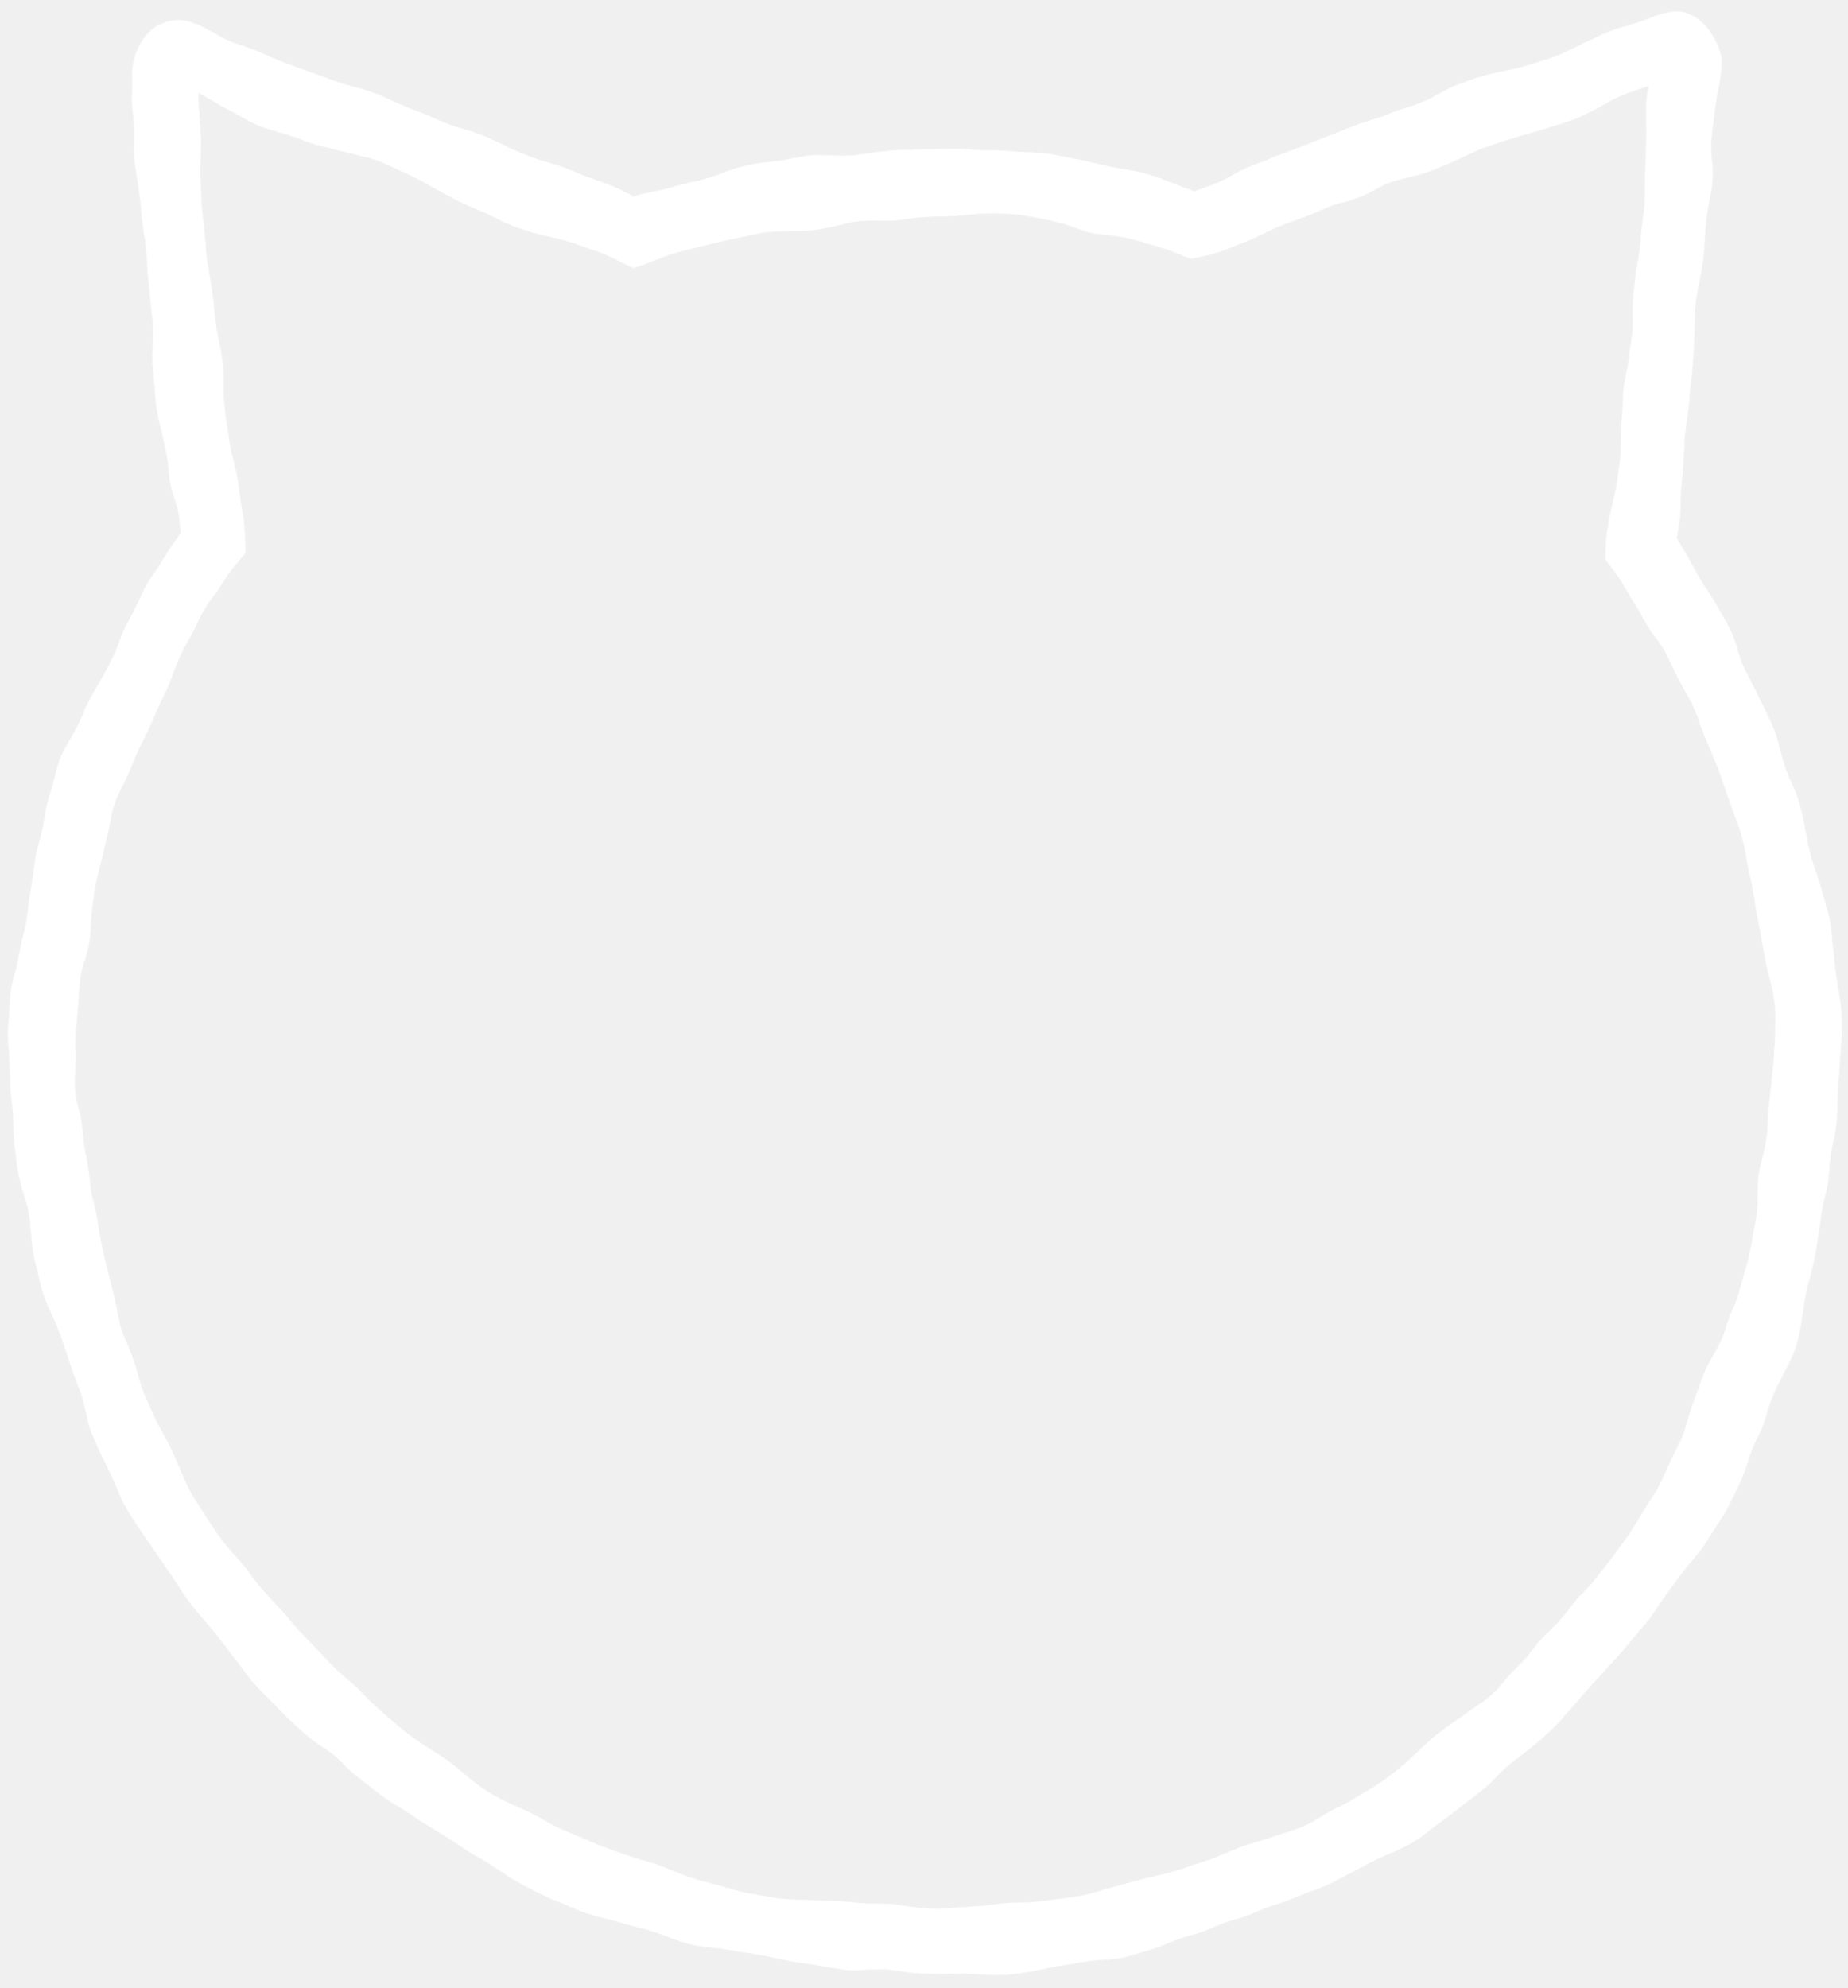
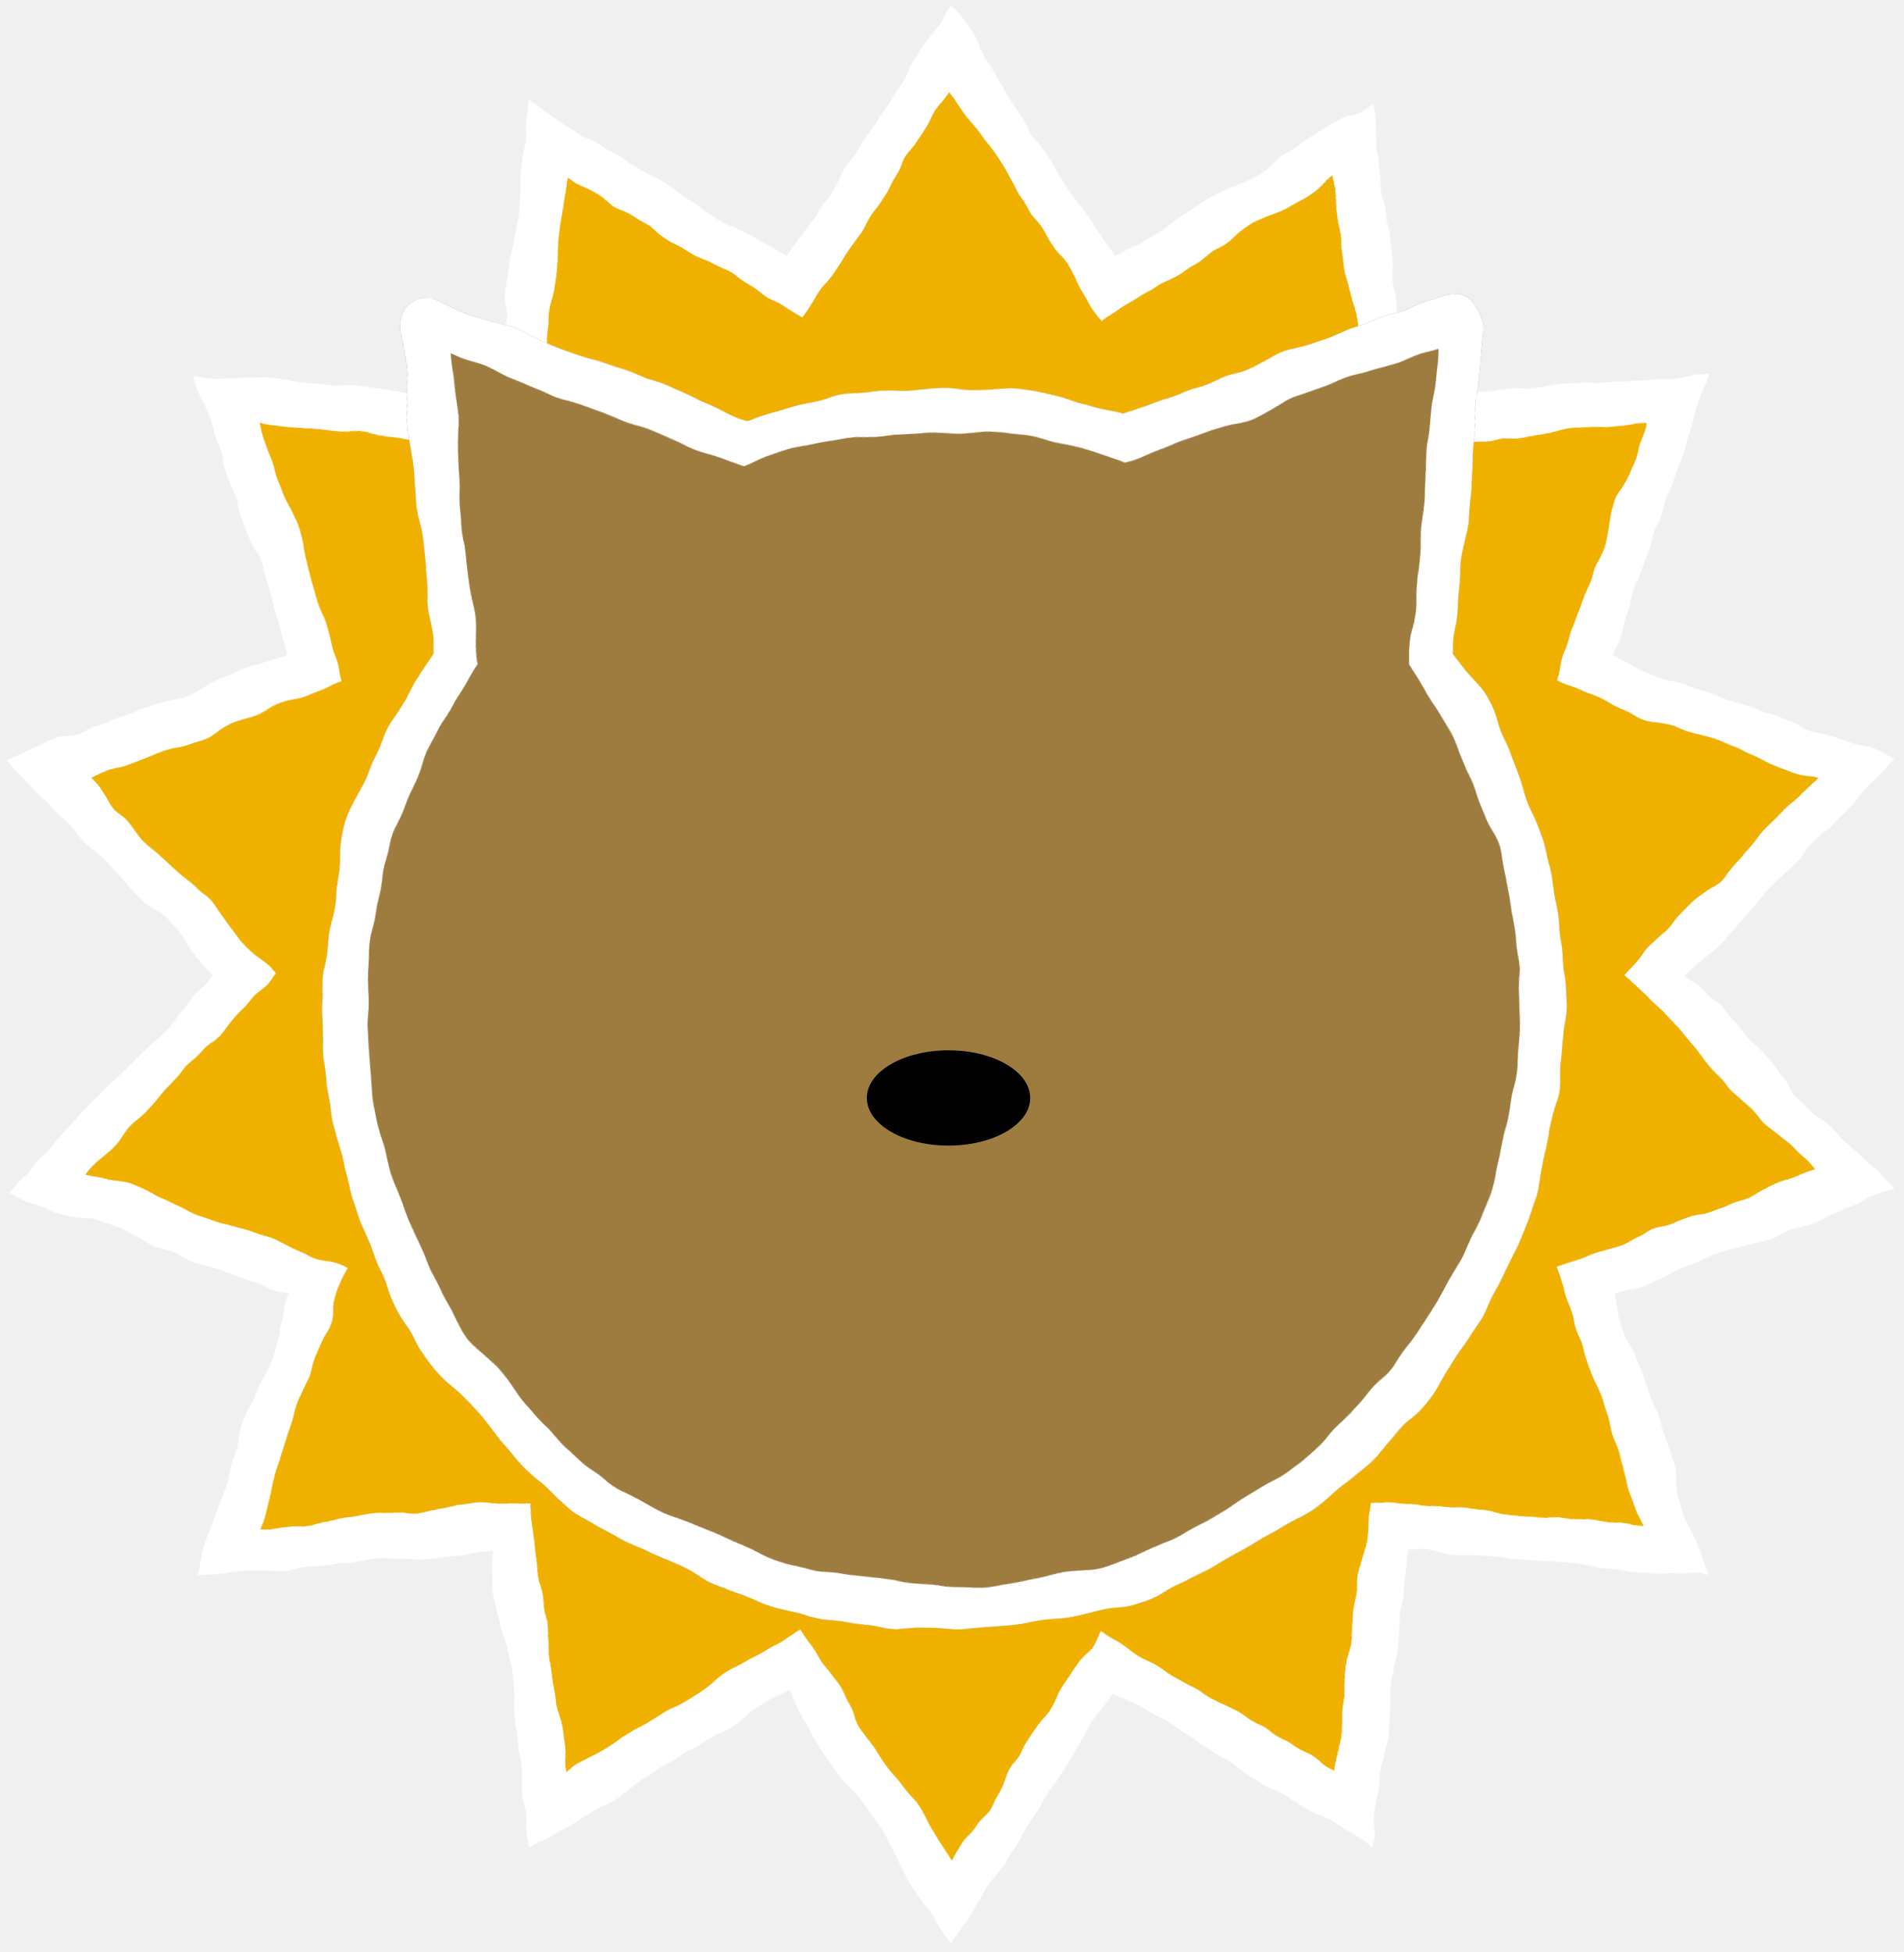
- <svg xmlns="http://www.w3.org/2000/svg" width="647" height="696" viewBox="0 0 647 696" fill="none">
-   <g filter="url(#filter0_g_123_19)">
-     <mask id="path-1-inside-1_123_19" fill="white">
-       <path d="M580.086 5.026C591.131 0.909 602.685 9.745 601.606 21.483L586.142 189.705C621.99 241.344 643 304.061 643 371.686C643 548.141 499.955 691.186 323.5 691.186C147.045 691.186 4 548.141 4 371.686C4 303.681 25.248 240.638 61.466 188.833L44.202 24.858C42.949 12.951 54.738 3.936 65.9 8.265L221.778 68.721C253.73 57.998 287.936 52.186 323.5 52.186C355.881 52.186 387.137 57.004 416.591 65.96L580.086 5.026Z" />
+ <svg xmlns="http://www.w3.org/2000/svg" width="979" height="1004" viewBox="0 0 979 1004" fill="none">
+   <g filter="url(#filter0_g_125_420)">
+     <path d="M489.099 46.075L566.132 164.075L686.733 91.184L704.939 230.921L845.224 217.576L800.997 351.373L933.179 400.217L835.279 501.575L933.179 602.933L800.997 651.777L845.224 785.575L704.939 772.23L686.733 911.967L566.132 839.076L489.099 957.075L412.067 839.076L291.465 911.967L273.26 772.23L132.975 785.575L177.202 651.777L45.02 602.933L142.919 501.575L45.02 400.217L177.202 351.373L132.975 217.576L273.26 230.921L291.465 91.184L412.067 164.075L489.099 46.075Z" fill="#EFB000" />
+     <path d="M498.729 39.789L569.689 148.486L680.785 81.342L695.861 72.23L698.137 89.698L714.907 218.42L844.135 206.127L861.672 204.459L856.142 221.185L815.401 344.436L937.165 389.43L953.689 395.536L941.451 408.206L851.266 501.575L941.451 594.944L953.689 607.614L937.165 613.721L815.401 658.714L856.142 781.966L861.672 798.691L844.135 797.023L714.907 784.729L698.137 913.452L695.861 930.921L680.785 921.809L569.689 854.663L498.729 963.361L489.099 978.112L479.469 963.361L408.509 854.663L297.414 921.809L282.338 930.921L280.061 913.452L263.291 784.729L134.064 797.023L116.527 798.691L122.056 781.966L162.797 658.714L41.034 613.721L24.509 607.614L36.748 594.944L126.931 501.575L36.748 408.206L24.509 395.536L41.034 389.43L162.797 344.436L122.056 221.185L116.527 204.459L134.064 206.127L263.291 218.42L280.061 89.698L282.338 72.23L297.414 81.342L408.509 148.486L479.469 39.789L489.099 25.038L498.729 39.789Z" stroke="white" stroke-width="23" />
+   </g>
+   <g filter="url(#filter1_g_125_420)">
+     <mask id="path-3-inside-1_125_420" fill="white">
+       <path d="M741.842 152.062C752.888 147.945 764.442 156.782 763.363 168.52L747.898 336.741C783.746 388.38 804.756 451.097 804.756 518.722C804.756 695.177 661.711 838.222 485.256 838.222C308.801 838.222 165.756 695.177 165.756 518.722C165.756 450.717 187.004 387.674 223.222 335.87L205.958 171.894C204.705 159.987 216.494 150.972 227.656 155.301L383.535 215.757C415.487 205.034 449.693 199.222 485.256 199.222C517.637 199.222 548.894 204.04 578.347 212.997L741.842 152.062Z" />
    </mask>
-     <path d="M580.086 5.026L572.054 -16.526L572.054 -16.526L580.086 5.026ZM601.606 21.483L624.51 23.588L624.51 23.588L601.606 21.483ZM586.142 189.705L563.238 187.599L562.471 195.94L567.248 202.821L586.142 189.705ZM643 371.686H666V371.686L643 371.686ZM323.5 691.186L323.5 714.186H323.5V691.186ZM4 371.686L-19 371.686V371.686H4ZM61.466 188.833L80.316 202.012L85.239 194.97L84.339 186.425L61.466 188.833ZM44.202 24.858L21.329 27.266L21.329 27.266L44.202 24.858ZM65.9 8.265L74.217 -13.179L74.217 -13.179L65.9 8.265ZM221.778 68.721L213.462 90.165L221.214 93.171L229.096 90.526L221.778 68.721ZM323.5 52.186V29.186H323.5L323.5 52.186ZM416.591 65.96L409.899 87.966L417.338 90.228L424.623 87.512L416.591 65.96ZM580.086 5.026L588.118 26.578C583.285 28.379 578.231 24.513 578.703 19.378L601.606 21.483L624.51 23.588C627.139 -5.024 598.977 -26.56 572.054 -16.526L580.086 5.026ZM601.606 21.483L578.703 19.377L563.238 187.599L586.142 189.705L609.045 191.81L624.51 23.588L601.606 21.483ZM586.142 189.705L567.248 202.821C600.509 250.733 620 308.899 620 371.686L643 371.686L666 371.686C666 299.224 643.471 231.955 605.035 176.589L586.142 189.705ZM643 371.686H620C620 535.438 487.252 668.186 323.5 668.186V691.186V714.186C512.658 714.186 666 560.844 666 371.686H643ZM323.5 691.186L323.5 668.186C159.748 668.186 27 535.438 27 371.686H4H-19C-19 560.843 134.343 714.186 323.5 714.186L323.5 691.186ZM4 371.686L27 371.686C27 308.546 46.712 250.079 80.316 202.012L61.466 188.833L42.616 175.655C3.785 231.198 -19 298.815 -19 371.686L4 371.686ZM61.466 188.833L84.339 186.425L67.076 22.45L44.202 24.858L21.329 27.266L38.592 191.242L61.466 188.833ZM44.202 24.858L67.076 22.45C67.624 27.66 62.467 31.603 57.584 29.709L65.9 8.265L74.217 -13.179C47.009 -23.731 18.273 -1.758 21.329 27.266L44.202 24.858ZM65.9 8.265L57.584 29.709L213.462 90.165L221.778 68.721L230.095 47.278L74.217 -13.179L65.9 8.265ZM221.778 68.721L229.096 90.526C258.72 80.584 290.457 75.186 323.5 75.186L323.5 52.186L323.5 29.186C285.416 29.186 248.74 35.412 214.46 46.916L221.778 68.721ZM323.5 52.186V75.186C353.589 75.186 382.591 79.661 409.899 87.966L416.591 65.96L423.283 43.955C391.684 34.346 358.174 29.186 323.5 29.186V52.186ZM416.591 65.96L424.623 87.512L588.118 26.578L580.086 5.026L572.054 -16.526L408.558 44.409L416.591 65.96Z" fill="white" mask="url(#path-1-inside-1_123_19)" />
+     <path d="M741.842 152.062C752.888 147.945 764.442 156.782 763.363 168.52L747.898 336.741C783.746 388.38 804.756 451.097 804.756 518.722C804.756 695.177 661.711 838.222 485.256 838.222C308.801 838.222 165.756 695.177 165.756 518.722C165.756 450.717 187.004 387.674 223.222 335.87L205.958 171.894C204.705 159.987 216.494 150.972 227.656 155.301L383.535 215.757C415.487 205.034 449.693 199.222 485.256 199.222C517.637 199.222 548.894 204.04 578.347 212.997L741.842 152.062Z" fill="#9E7B3F" />
+     <path d="M741.842 152.062L733.81 130.51L733.81 130.51L741.842 152.062ZM763.363 168.52L786.266 170.626V170.625L763.363 168.52ZM747.898 336.741L724.994 334.635L724.227 342.976L729.004 349.857L747.898 336.741ZM804.756 518.722H827.756V518.722L804.756 518.722ZM485.256 838.222L485.256 861.222H485.256V838.222ZM165.756 518.722L142.756 518.722V518.722H165.756ZM223.222 335.87L242.072 349.048L246.995 342.006L246.096 333.461L223.222 335.87ZM205.958 171.894L183.085 174.302L183.085 174.302L205.958 171.894ZM227.656 155.301L219.34 176.745L219.34 176.745L227.656 155.301ZM383.535 215.757L375.219 237.201L382.971 240.208L390.853 237.562L383.535 215.757ZM485.256 199.222V176.222H485.256L485.256 199.222ZM578.347 212.997L571.655 235.002L579.094 237.264L586.379 234.548L578.347 212.997ZM741.842 152.062L749.874 173.614C745.04 175.415 739.987 171.549 740.459 166.415L763.363 168.52L786.266 170.625C788.896 142.015 760.735 120.475 733.81 130.51L741.842 152.062ZM763.363 168.52L740.459 166.414L724.994 334.635L747.898 336.741L770.801 338.846L786.266 170.626L763.363 168.52ZM747.898 336.741L729.004 349.857C762.265 397.769 781.756 455.935 781.756 518.722L804.756 518.722L827.756 518.722C827.756 446.26 805.227 378.991 766.791 323.625L747.898 336.741ZM804.756 518.722H781.756C781.756 682.475 649.009 815.222 485.256 815.222V838.222V861.222C674.414 861.222 827.756 707.88 827.756 518.722H804.756ZM485.256 838.222L485.256 815.222C321.504 815.222 188.756 682.474 188.756 518.722H165.756H142.756C142.756 707.88 296.099 861.222 485.256 861.222L485.256 838.222ZM165.756 518.722L188.756 518.722C188.756 455.582 208.468 397.115 242.072 349.048L223.222 335.87L204.372 322.691C165.541 378.234 142.756 445.851 142.756 518.722L165.756 518.722ZM223.222 335.87L246.096 333.461L228.832 169.486L205.958 171.894L183.085 174.302L200.348 338.278L223.222 335.87ZM205.958 171.894L228.832 169.486C229.38 174.696 224.223 178.639 219.34 176.745L227.656 155.301L235.973 133.858C208.765 123.305 180.029 145.278 183.085 174.302L205.958 171.894ZM227.656 155.301L219.34 176.745L375.219 237.201L383.535 215.757L391.852 194.314L235.973 133.858L227.656 155.301ZM383.535 215.757L390.853 237.562C420.477 227.62 452.213 222.222 485.256 222.222L485.256 199.222L485.256 176.222C447.173 176.222 410.497 182.448 376.217 193.953L383.535 215.757ZM485.256 199.222V222.222C515.345 222.222 544.347 226.697 571.655 235.002L578.347 212.997L585.039 190.991C553.44 181.382 519.93 176.222 485.256 176.222V199.222ZM578.347 212.997L586.379 234.548L749.874 173.614L741.842 152.062L733.81 130.51L570.315 191.445L578.347 212.997Z" fill="white" mask="url(#path-3-inside-1_125_420)" />
  </g>
+   <ellipse cx="487.756" cy="564.732" rx="42" ry="24.5" fill="black" />
  <defs>
-     <filter id="filter0_g_123_19" x="0" y="0" width="647" height="695.187" filterUnits="userSpaceOnUse" color-interpolation-filters="sRGB">
+     <filter id="filter0_g_125_420" x="0" y="0" width="978.199" height="1003.15" filterUnits="userSpaceOnUse" color-interpolation-filters="sRGB">
+       <feFlood flood-opacity="0" result="BackgroundImageFix" />
+       <feBlend mode="normal" in="SourceGraphic" in2="BackgroundImageFix" result="shape" />
+       <feTurbulence type="fractalNoise" baseFrequency="0.024 0.024" numOctaves="3" seed="7527" />
+       <feDisplacementMap in="shape" scale="8" xChannelSelector="R" yChannelSelector="G" result="displacedImage" width="100%" height="100%" />
+       <feMerge result="effect1_texture_125_420">
+         <feMergeNode in="displacedImage" />
+       </feMerge>
+     </filter>
+     <filter id="filter1_g_125_420" x="161.756" y="147.036" width="647" height="695.186" filterUnits="userSpaceOnUse" color-interpolation-filters="sRGB">
      <feFlood flood-opacity="0" result="BackgroundImageFix" />
      <feBlend mode="normal" in="SourceGraphic" in2="BackgroundImageFix" result="shape" />
      <feTurbulence type="fractalNoise" baseFrequency="0.018 0.018" numOctaves="3" seed="159" />
      <feDisplacementMap in="shape" scale="8" xChannelSelector="R" yChannelSelector="G" result="displacedImage" width="100%" height="100%" />
-       <feMerge result="effect1_texture_123_19">
+       <feMerge result="effect1_texture_125_420">
        <feMergeNode in="displacedImage" />
      </feMerge>
    </filter>
  </defs>
</svg>
